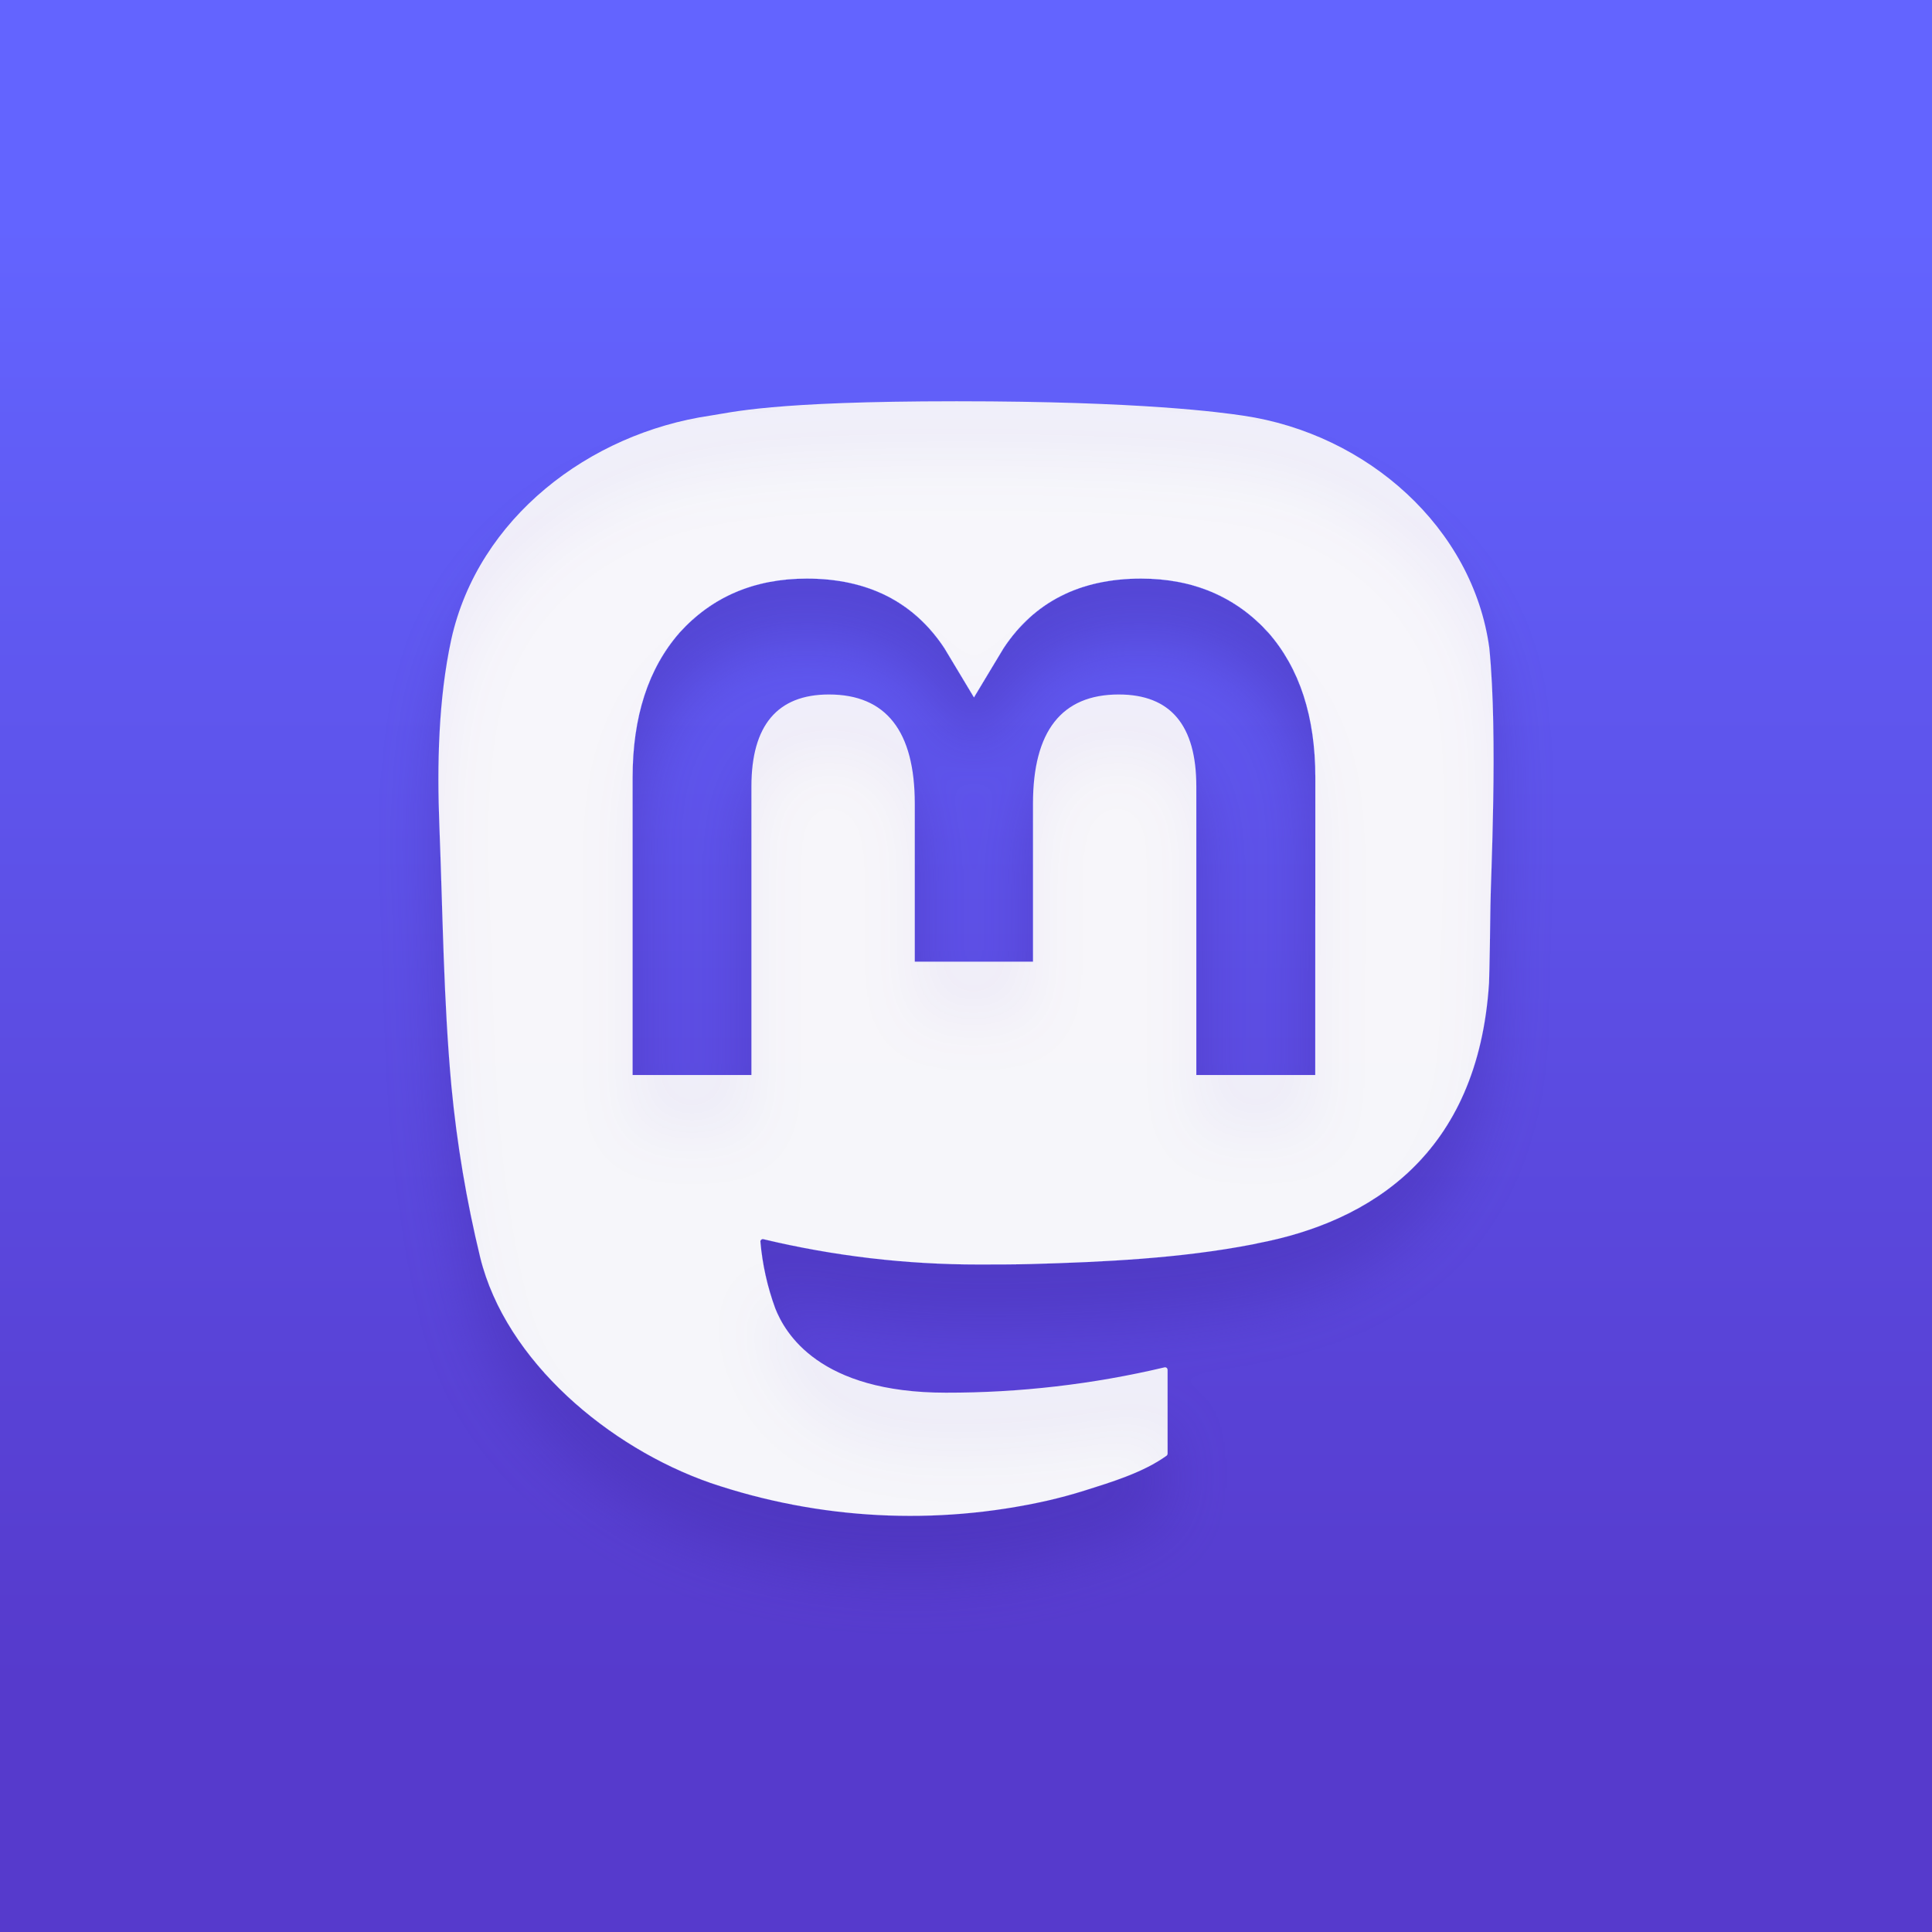
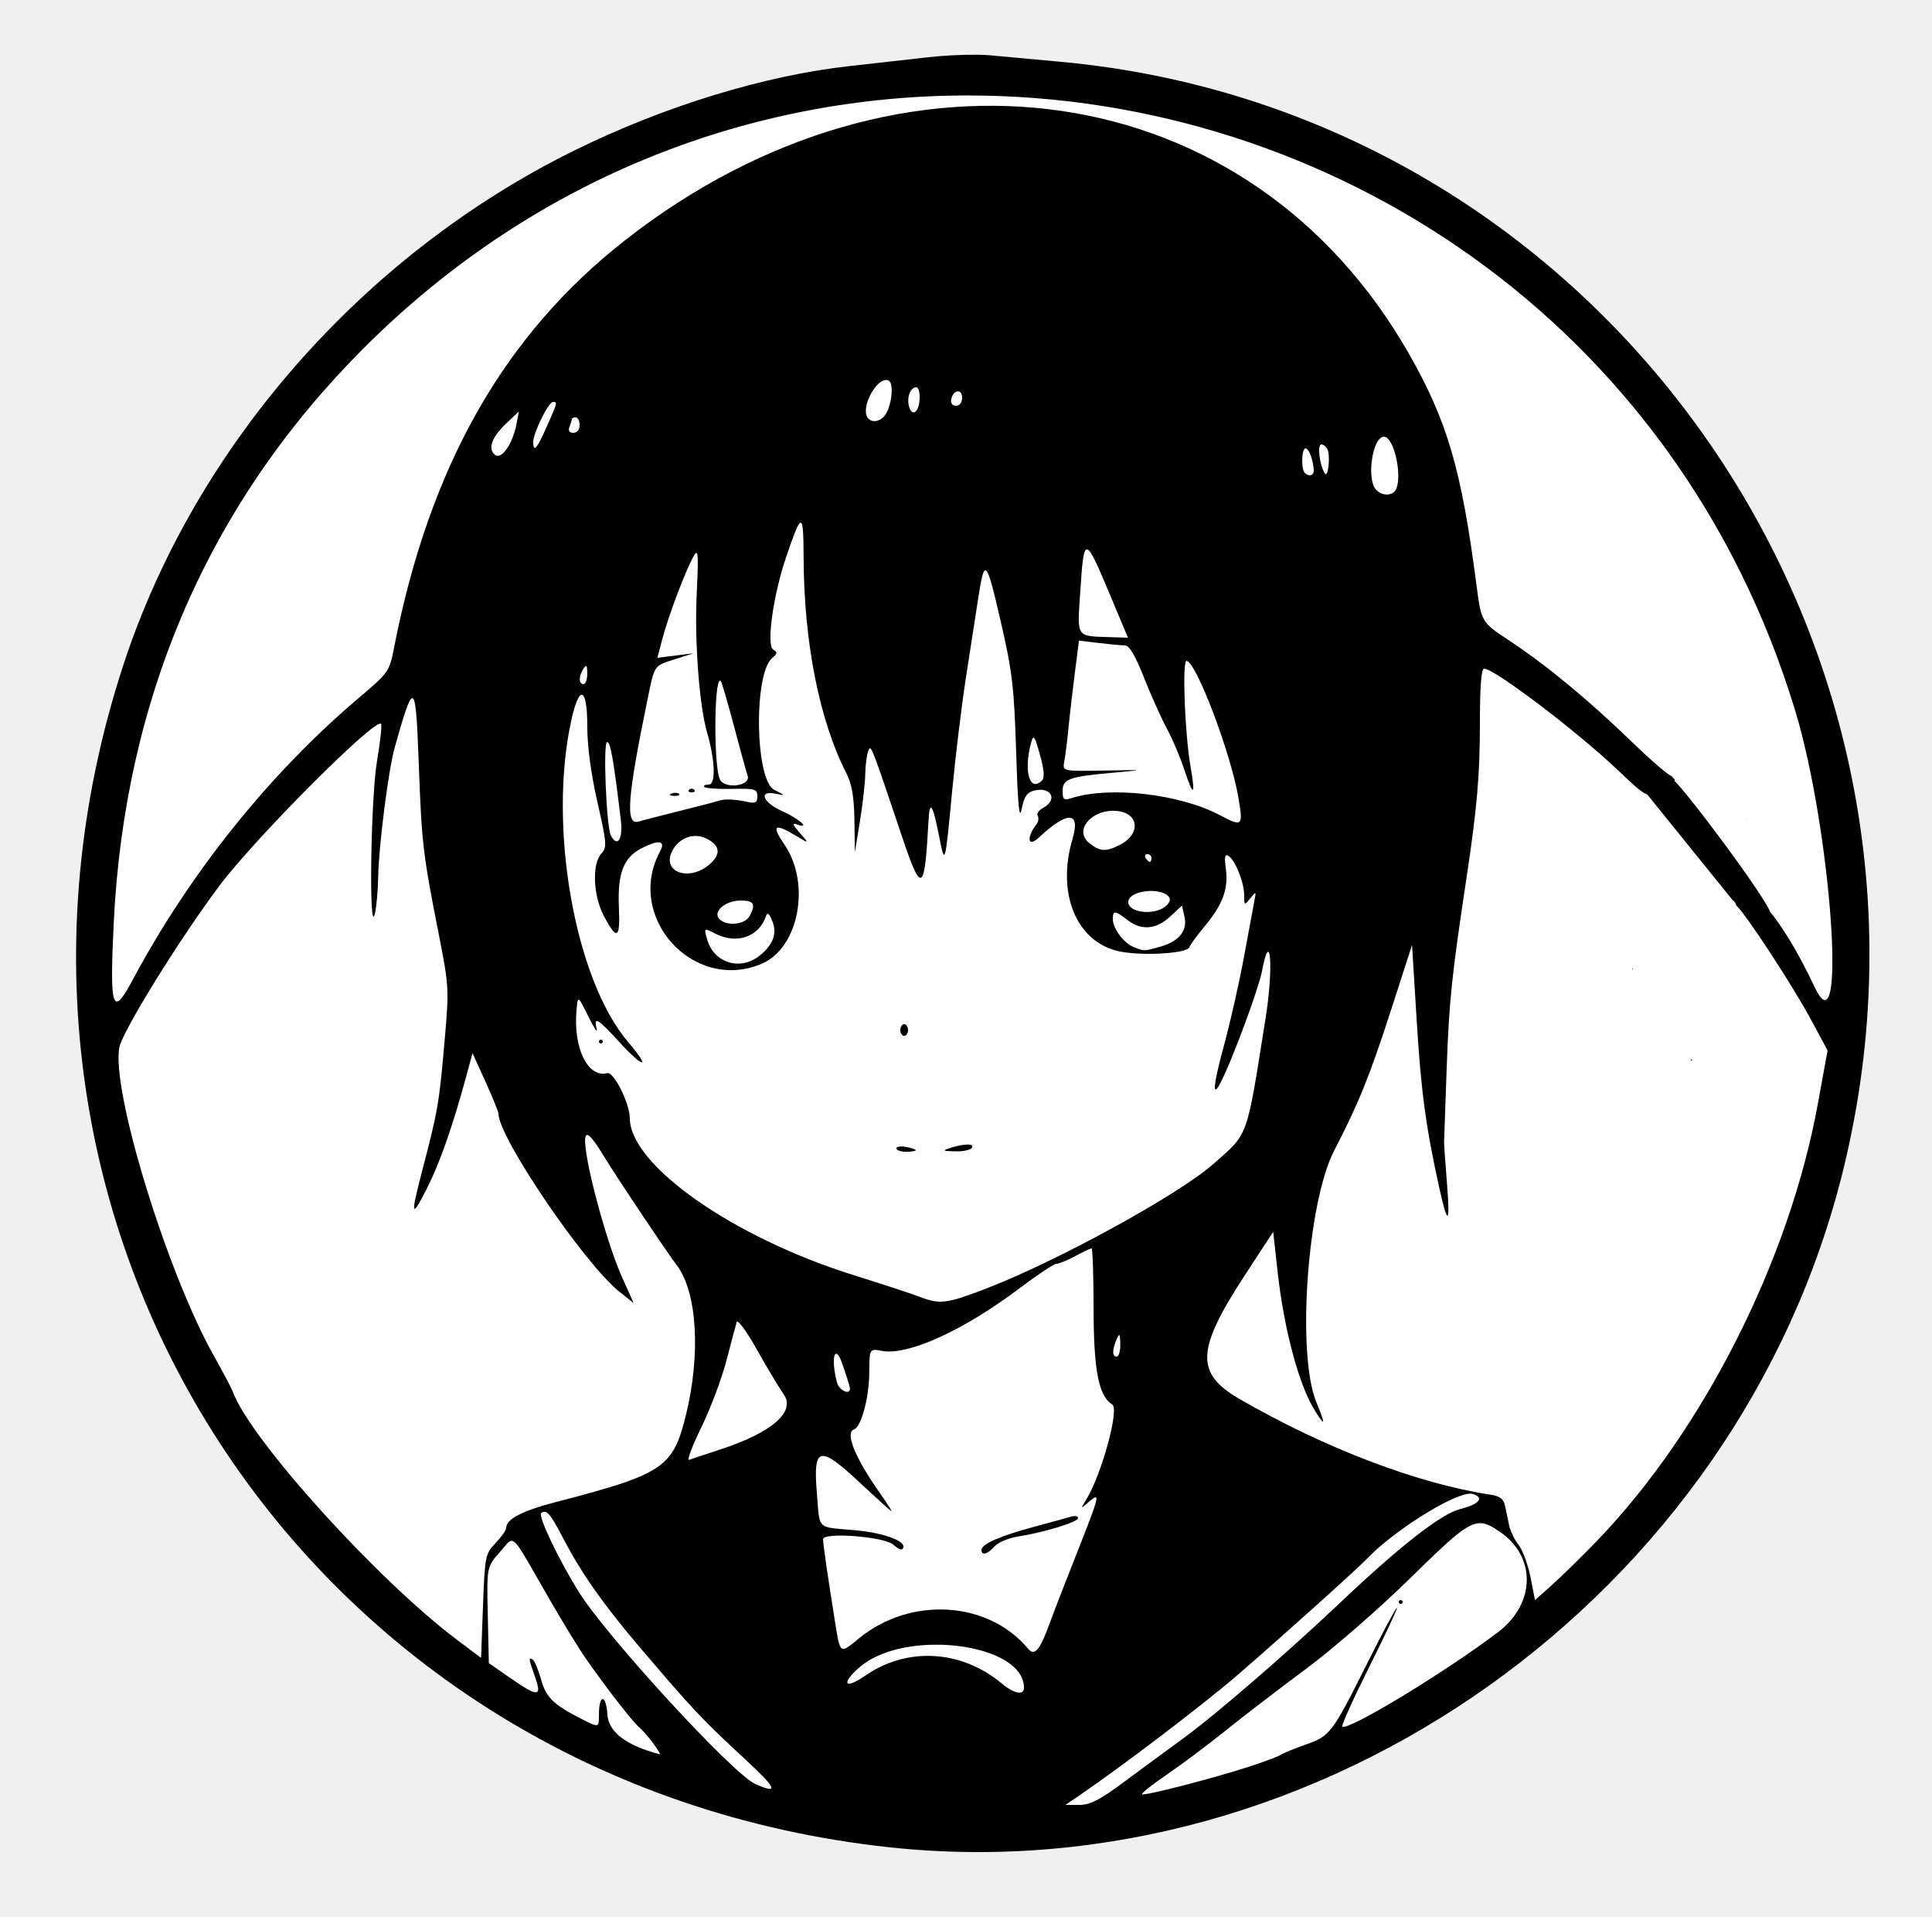
- <svg xmlns="http://www.w3.org/2000/svg" width="130" height="130" viewBox="0 0 121 130" fill="none">
-   <rect width="130" height="130" fill="url(#paint0_linear_2_2)" x="-4.5" />
-   <g filter="url(#filter0_di_2_2)">
-     <path d="M95.713 43.604C94.62 35.546 87.535 29.195 79.137 27.965C77.72 27.757 72.351 27 59.915 27H59.822C47.382 27 44.714 27.757 43.297 27.965C35.132 29.161 27.676 34.867 25.867 43.021C24.997 47.037 24.904 51.489 25.065 55.573C25.296 61.429 25.34 67.275 25.877 73.108C26.248 76.982 26.895 80.825 27.813 84.609C29.533 91.597 36.494 97.412 43.314 99.785C50.615 102.259 58.468 102.67 65.992 100.971C66.82 100.78 67.638 100.559 68.448 100.306C70.274 99.73 72.416 99.086 73.992 97.954C74.013 97.938 74.031 97.918 74.043 97.894C74.056 97.871 74.063 97.844 74.064 97.818V92.166C74.063 92.141 74.057 92.117 74.046 92.094C74.035 92.072 74.019 92.052 73.999 92.037C73.979 92.022 73.956 92.011 73.932 92.006C73.907 92 73.882 92 73.857 92.006C69.037 93.147 64.097 93.719 59.141 93.71C50.612 93.71 48.318 89.698 47.661 88.028C47.133 86.584 46.798 85.078 46.664 83.549C46.662 83.523 46.667 83.497 46.678 83.474C46.688 83.45 46.704 83.43 46.724 83.413C46.744 83.397 46.768 83.386 46.793 83.38C46.819 83.375 46.845 83.375 46.87 83.382C51.61 84.515 56.469 85.087 61.346 85.086C62.518 85.086 63.688 85.086 64.86 85.055C69.765 84.919 74.934 84.67 79.759 83.736C79.879 83.712 80 83.692 80.103 83.661C87.714 82.212 94.957 77.665 95.693 66.15C95.72 65.697 95.789 61.402 95.789 60.931C95.793 59.333 96.308 49.59 95.713 43.604ZM84 72.337H75.997V52.907C75.997 48.816 74.277 46.73 70.779 46.73C66.934 46.73 65.008 49.198 65.008 54.073V64.708H57.053V54.073C57.053 49.198 55.124 46.73 51.279 46.73C47.802 46.73 46.065 48.816 46.062 52.907V72.337H38.066V52.317C38.066 48.227 39.119 44.977 41.226 42.568C43.4 40.165 46.251 38.931 49.79 38.931C53.886 38.931 56.981 40.492 59.045 43.611L61.036 46.925L63.031 43.611C65.094 40.492 68.19 38.931 72.279 38.931C75.814 38.931 78.665 40.165 80.846 42.568C82.953 44.975 84.007 48.224 84.007 52.317L84 72.337Z" fill="#FBFBFB" fill-opacity="0.97" />
+ <svg xmlns="http://www.w3.org/2000/svg" width="500" height="496" viewBox="0 0 132.292 131.233" version="1.1" id="svg5" xml:space="preserve">
+   <defs id="defs2" />
+   <g id="layer1">
+     <g id="layer2">
+       <ellipse style="fill:#ffffff;stroke-width:0.265" id="path596" cy="65.617" cx="66.146" rx="60.929" ry="59.082" />
+     </g>
+     <path id="path183" style="fill:#000000;stroke-width:0.265" d="M 66.913,3.746 C 65.921,3.735 64.586,3.8 63.535,3.921 62.133,4.083 59.736,4.353 58.208,4.52 52.35,5.162 45.454,7.276 39.291,10.32 24.831,17.461 13.342,30.57 8.451,45.508 -4.055,83.71 20.92,122.199 60.986,126.47 90.455,129.611 119.075,109.241 126.225,80.038 135.132,43.66 109.656,7.627 72.628,4.23 70.882,4.07 68.695,3.868 67.768,3.783 67.537,3.761 67.244,3.749 66.913,3.746 Z m -0.547,2.789 c 24.503,0.034 48.431,15.354 56.555,42.102 2.474,8.146 3.574,23.686 1.34,18.945 -1.123,-2.383 -2.265,-4.251 -3.209,-5.344 -0.035,-0.029 -0.069,-0.062 -0.103,-0.101 -0.057,-0.064 -0.116,-0.128 -0.163,-0.2 -0.003,-0.004 0.433,0.571 0.43,0.566 0.056,-0.601 -6.409,-9.272 -6.738,-9.171 -0.381,0.117 -1.644,0.776 -1.796,0.916 0.004,0.003 5.949,7.366 5.954,7.369 0.04,0.03 0.081,0.059 0.113,0.098 0.038,0.045 0.072,0.093 0.1,0.146 0.013,0.028 0.034,0.072 0.028,0.109 0.644,0.568 3.845,5.44 5.177,7.919 l 1.088,2.023 -0.669,3.666 c -1.949,10.689 -7.841,22.346 -15.107,29.89 -0.997,1.035 -2.363,2.375 -3.035,2.978 l -1.222,1.096 -0.308,-1.564 c -0.169,-0.86 -0.534,-1.853 -0.812,-2.206 -0.277,-0.353 -0.571,-0.959 -0.653,-1.348 -0.082,-0.389 -0.208,-0.991 -0.279,-1.339 -0.097,-0.473 -0.348,-0.665 -0.992,-0.762 -4.964,-0.746 -11.384,-3.193 -17.192,-6.553 -3.037,-1.757 -2.968,-3.366 0.361,-8.463 l 1.946,-2.979 0.305,2.749 c 0.432,3.893 1.449,7.707 2.514,9.43 0.752,1.217 0.789,1.071 0.132,-0.529 -1.351,-3.293 -0.614,-13.657 1.224,-17.208 1.703,-3.291 2.44,-5.121 3.951,-9.8 L 96.688,64.691 97.006,69.85 c 0.302,4.9 0.629,7.318 1.554,11.494 0.582,2.627 0.747,2.505 0.517,-0.381 -0.11,-1.382 -0.199,-2.633 -0.196,-2.778 0.002,-0.146 0.085,-2.467 0.183,-5.159 0.166,-4.545 0.345,-6.249 1.359,-12.965 0.721,-4.776 0.913,-7.012 0.913,-10.643 0,-2.412 0.096,-3.645 0.283,-3.645 0.704,0 6.306,4.243 9.11,6.899 2.117,2.006 2.117,2.006 3.129,1.426 0.384,-0.22 0.677,-0.48 0.832,-0.683 -0.004,-0.006 -0.007,-0.012 -0.011,-0.018 -0.01,-0.017 -0.018,-0.034 -0.027,-0.051 -0.003,-0.006 -0.006,-0.013 -0.009,-0.019 -0.016,-0.003 -0.033,-0.014 -0.05,-0.035 -0.012,-0.014 -0.007,-0.006 -0.019,-0.023 -0.016,-0.025 -0.031,-0.052 -0.045,-0.079 -0.003,-0.005 -0.005,-0.011 -0.007,-0.016 -0.002,-1.91e-4 -0.003,-8.9e-4 -0.005,-10e-4 h -5.2e-4 c -0.047,-0.006 -0.069,-0.032 -0.068,-0.055 -0.18,-0.016 -1.392,-1.06 -2.757,-2.379 -2.985,-2.884 -5.778,-5.186 -8.39,-6.917 -1.872,-1.241 -1.872,-1.241 -2.206,-3.812 C 100.072,32.138 99.103,28.823 96.471,24.209 85.558,5.077 61.771,1.62 42.841,16.415 34.504,22.931 29.406,31.914 26.976,44.37 26.666,45.963 26.597,46.061 24.639,47.716 18.493,52.911 13.028,59.711 9.101,67.052 7.693,69.684 7.504,69.143 7.783,63.264 8.518,47.753 14.314,34.414 24.924,23.815 36.753,11.997 51.664,6.514 66.366,6.534 Z M 60.731,26.018 c 0.047,0.008 0.093,0.024 0.136,0.051 0.367,0.227 0.167,1.838 -0.297,2.397 -0.363,0.438 -0.937,0.488 -1.175,0.102 -0.453,-0.733 0.629,-2.664 1.336,-2.551 z m 1.985,0.494 c 0.167,0.005 0.255,0.245 0.255,0.702 0,0.883 -0.445,1.358 -0.686,0.731 -0.216,-0.564 -0.035,-1.291 0.355,-1.421 0.027,-0.009 0.052,-0.013 0.076,-0.012 z m 2.84,0.282 c 0.171,-0.025 0.325,0.113 0.325,0.436 0,0.325 -0.171,0.551 -0.417,0.551 -0.246,0 -0.381,-0.18 -0.331,-0.441 0.064,-0.332 0.252,-0.521 0.422,-0.546 z m -27.697,0.722 c 0.328,0 0.327,0.002 -0.418,1.687 -0.678,1.534 -0.929,1.816 -0.929,1.043 0,-0.607 1.047,-2.73 1.347,-2.73 z m -2.332,0.661 -0.173,0.912 c -0.095,0.502 -0.353,1.186 -0.572,1.521 -0.428,0.654 -0.786,0.77 -1.05,0.342 -0.27,-0.438 0.088,-1.178 0.967,-2.001 z m 3.895,0.397 c 0.146,0 0.265,0.238 0.265,0.529 0,0.31 -0.177,0.529 -0.425,0.529 -0.279,0 -0.37,-0.144 -0.265,-0.419 0.088,-0.23 0.161,-0.468 0.161,-0.529 0,-0.061 0.119,-0.111 0.265,-0.111 z m 55.344,1.323 c 0.653,0 1.253,2.503 0.852,3.55 -0.19,0.495 -0.926,0.55 -1.374,0.101 -0.697,-0.697 -0.274,-3.651 0.522,-3.651 z m -4.292,0.529 c 0.162,0 0.359,0.169 0.438,0.375 0.192,0.502 0.017,1.946 -0.195,1.61 -0.362,-0.573 -0.535,-1.984 -0.242,-1.984 z m -1.076,0.265 c 0.23,0 0.549,0.873 0.557,1.521 0.004,0.357 -0.328,0.44 -0.614,0.155 -0.262,-0.262 -0.214,-1.676 0.057,-1.676 z m -34.574,5.092 c 0.164,-0.002 0.196,0.773 0.201,2.323 0.017,5.835 1.073,11.192 2.92,14.811 0.391,0.766 0.536,1.607 0.56,3.229 l 0.032,2.193 0.345,-2.117 c 0.19,-1.164 0.354,-2.613 0.365,-3.219 0.011,-0.607 0.101,-1.315 0.201,-1.574 0.189,-0.492 0.161,-0.561 2.343,5.918 1.311,3.894 1.523,3.761 1.785,-1.124 0.081,-1.504 0.287,-1.215 0.726,1.013 0.404,2.056 0.411,2.03 0.89,-3.029 0.229,-2.419 0.655,-5.931 0.947,-7.805 0.292,-1.874 0.668,-4.301 0.835,-5.392 0.443,-2.889 0.557,-2.776 1.548,1.524 0.793,3.439 0.918,4.495 1.058,8.927 0.117,3.708 0.216,4.738 0.377,3.924 0.17,-0.858 0.362,-1.14 0.861,-1.265 1.161,-0.291 1.639,0.632 0.612,1.182 -0.295,0.158 -0.463,0.405 -0.374,0.55 0.089,0.145 0.05,0.406 -0.087,0.582 -0.707,0.905 -0.588,1.607 0.153,0.913 1.981,-1.852 2.883,-1.817 2.317,0.089 -1.093,3.681 0.236,6.982 3.087,7.666 1.499,0.36 4.764,0.19 4.913,-0.256 0.054,-0.161 0.511,-0.787 1.015,-1.391 1.26,-1.508 1.669,-2.593 1.488,-3.944 -0.115,-0.858 -0.073,-1.072 0.181,-0.915 0.458,0.283 1.072,1.826 1.072,2.696 0,0.696 0.014,0.704 0.415,0.207 0.401,-0.496 0.41,-0.491 0.286,0.148 -0.071,0.364 -0.39,2.09 -0.711,3.836 -0.32,1.746 -0.934,4.466 -1.364,6.045 -1.234,4.532 -0.603,3.947 1.349,-1.252 0.584,-1.553 1.139,-3.239 1.234,-3.746 0.593,-3.158 0.816,-0.352 0.254,3.186 -1.325,8.334 -1.136,7.81 -3.571,9.964 -2.396,2.119 -10.794,6.715 -15.67,8.576 -2.612,0.997 -3.081,1.051 -4.448,0.519 -0.509,-0.198 -2.533,-0.863 -4.498,-1.476 -8.269,-2.582 -15.347,-7.545 -15.346,-10.76 2.46e-4,-0.991 -1.101,-3.19 -1.54,-3.075 -1.324,0.346 -2.337,-1.706 -2.111,-4.277 0.093,-1.058 0.093,-1.058 0.811,0.397 0.395,0.8 0.652,1.187 0.571,0.86 -0.222,-0.897 0.063,-0.736 1.522,0.86 1.704,1.864 2.232,1.905 0.647,0.05 -3.665,-4.29 -5.517,-14.778 -3.898,-22.077 0.548,-2.469 1.088,-2.234 1.088,0.473 0,1.345 0.255,3.245 0.694,5.169 0.642,2.816 0.662,3.078 0.265,3.517 -0.65,0.718 -0.56,2.881 0.178,4.275 0.903,1.708 1.124,1.571 1.026,-0.641 -0.1,-2.274 0.318,-3.362 1.533,-3.99 1.195,-0.618 1.692,-0.543 1.292,0.194 -2.438,4.498 2.284,9.709 6.972,7.694 2.533,-1.089 3.362,-5.5 1.532,-8.16 -0.901,-1.31 -0.685,-1.483 0.765,-0.612 0.957,0.575 0.957,0.575 0.296,-0.175 -0.517,-0.586 -0.557,-0.713 -0.184,-0.579 0.966,0.348 0.105,-0.416 -1.04,-0.923 -1.326,-0.587 -1.636,-1.44 -0.429,-1.183 0.705,0.15 0.702,0.142 -0.103,-0.27 -1.317,-0.674 -1.417,-7.987 -0.124,-9.033 0.351,-0.284 0.36,-0.379 0.058,-0.566 -0.483,-0.298 -0.002,-3.729 0.89,-6.35 0.529,-1.556 0.824,-2.334 0.988,-2.335 z m 19.616,1.827 c 0.267,0.037 0.722,1.094 1.607,3.205 l 1.19,2.841 -1.114,-0.036 c -2.488,-0.08 -2.361,0.101 -2.154,-3.093 0.128,-1.97 0.205,-2.954 0.472,-2.917 z m -26.764,0.246 c 0.139,-0.022 0.128,0.703 0.026,2.912 -0.147,3.188 0.186,7.56 0.713,9.37 0.556,1.907 0.61,3.572 0.116,3.572 -0.256,0 -0.391,0.075 -0.299,0.166 0.092,0.092 0.945,0.15 1.896,0.129 1.574,-0.034 1.73,0.011 1.73,0.5 0,0.419 -0.131,0.509 -0.595,0.408 -0.949,-0.206 -1.623,-0.237 -2.051,-0.095 -0.218,0.073 -1.409,0.384 -2.646,0.691 -1.237,0.307 -2.517,0.637 -2.844,0.733 -0.91,0.266 -0.773,-1.611 0.611,-8.332 0.501,-2.433 0.42,-2.316 1.916,-2.792 l 1.244,-0.396 -1.24,0.155 -1.24,0.155 0.354,-1.344 c 0.407,-1.542 1.572,-4.617 2.118,-5.591 0.082,-0.146 0.145,-0.237 0.192,-0.244 z m 26.206,5.999 1.357,0.163 c 0.746,0.09 1.552,0.164 1.79,0.165 0.296,0.002 0.707,0.694 1.296,2.185 0.474,1.201 1.182,2.778 1.574,3.506 0.391,0.728 0.933,2.004 1.204,2.837 0.613,1.882 0.774,1.793 0.419,-0.231 -0.391,-2.232 -0.583,-7.236 -0.276,-7.236 0.636,0 3.025,6.283 3.546,9.327 0.343,2.004 0.293,2.053 -1.26,1.233 -2.763,-1.458 -7.542,-2.005 -10.175,-1.163 -0.511,0.163 -0.595,0.095 -0.595,-0.484 0,-0.832 0.434,-0.991 3.44,-1.258 2.249,-0.2 2.249,-0.2 -0.604,-0.149 -2.852,0.05 -2.852,0.05 -2.722,-0.618 0.071,-0.368 0.199,-1.383 0.283,-2.256 0.084,-0.873 0.282,-2.585 0.439,-3.803 z m -33.761,1.737 c 0.066,-0.004 0.089,0.157 0.091,0.512 0.002,0.4 -0.115,0.728 -0.26,0.728 -0.335,0 -0.335,-0.541 0,-1.058 0.075,-0.116 0.13,-0.178 0.17,-0.181 z m 9.19,1.004 c 0.014,0.002 0.028,0.009 0.043,0.024 0.064,0.064 0.46,1.418 0.882,3.008 0.421,1.591 0.853,3.16 0.96,3.487 0.218,0.667 -1.482,0.927 -1.878,0.287 -0.454,-0.735 -0.436,-6.852 -0.007,-6.806 z m -21.094,1.204 c 0.254,-0.046 0.341,1.34 0.449,4.257 0.214,5.786 0.275,6.303 1.418,12.105 0.646,3.277 0.663,3.602 0.378,6.879 -0.399,4.575 -0.449,4.867 -1.592,9.26 -0.769,2.956 -0.698,3.156 0.369,1.043 0.886,-1.754 1.745,-4.204 2.685,-7.658 l 0.432,-1.587 0.888,1.953 c 0.488,1.074 0.888,2.059 0.888,2.189 0,1.611 5.88,10.272 8.267,12.175 l 0.99,0.79 -0.811,-1.807 c -0.886,-1.975 -2.198,-6.595 -2.463,-8.68 -0.19,-1.493 0.143,-1.367 1.262,0.476 0.845,1.391 4.3,6.557 4.958,7.413 1.403,1.825 1.662,6.107 0.623,10.305 -0.881,3.56 -1.547,4.004 -8.835,5.898 -2.381,0.619 -3.462,1.178 -3.462,1.791 0,0.151 -0.327,0.617 -0.728,1.034 -0.703,0.733 -0.732,0.879 -0.86,4.308 l -0.132,3.549 -1.586,-1.188 C 25.868,108.199 17.114,98.518 15.931,95.25 15.852,95.032 15.276,93.942 14.65,92.829 11.424,87.086 7.61,74.648 8.172,71.702 8.383,70.595 12.315,64.245 15.018,60.645 17.497,57.345 25.681,49.14 26.088,49.548 c 0.078,0.078 -0.044,1.226 -0.273,2.55 -0.428,2.478 -0.566,12.109 -0.151,10.476 0.111,-0.437 0.216,-1.593 0.233,-2.57 0.037,-2.097 0.701,-7.3 1.123,-8.807 0.617,-2.201 0.972,-3.356 1.197,-3.397 z m 42.558,2.7 c 0.094,0.012 0.21,0.359 0.433,1.162 0.291,1.044 0.332,1.576 0.137,1.77 -0.847,0.847 -1.274,-0.679 -0.733,-2.617 0.058,-0.209 0.107,-0.322 0.163,-0.315 z M 41.573,50.8 c 0.231,0 0.428,1.12 0.937,5.323 0.159,1.309 -0.226,1.925 -0.676,1.084 C 41.518,56.616 41.281,50.8 41.573,50.8 Z m 5.787,3.191 c -0.064,0 -0.128,0.024 -0.176,0.073 -0.097,0.097 -0.018,0.176 0.176,0.176 0.194,0 0.273,-0.079 0.176,-0.176 -0.049,-0.049 -0.112,-0.073 -0.176,-0.073 z m -1.081,0.282 c -0.092,-0.004 -0.196,0.013 -0.292,0.051 -0.211,0.084 -0.149,0.147 0.16,0.16 0.279,0.011 0.435,-0.051 0.347,-0.139 -0.044,-0.044 -0.123,-0.069 -0.215,-0.072 z m 29.996,1.232 c 0.105,0.002 0.213,0.011 0.321,0.026 1.408,0.2 1.485,1.582 0.127,2.284 -0.999,0.517 -1.396,0.497 -2.141,-0.107 -1.052,-0.851 0.115,-2.237 1.694,-2.203 z m 43.297,0.555 c -0.017,0.004 -0.034,0.008 -0.051,0.012 0.012,0.003 0.027,0.012 0.036,0.012 0.014,-7.1e-4 0.017,-0.01 0.015,-0.024 z m -4.023,1.131 c 0.018,0.048 0.04,0.085 0.064,0.089 0.037,0.007 -0.013,-0.057 -0.061,-0.088 -9.3e-4,-6.02e-4 -0.002,-3.44e-4 -0.003,-0.002 z m -67.918,0.035 c 0.223,5.98e-4 0.447,0.047 0.661,0.145 1.022,0.465 1.121,1.089 0.287,1.807 -1.362,1.172 -3.227,0.56 -2.586,-0.847 0.316,-0.693 0.969,-1.106 1.638,-1.104 z m 30.934,1.248 c 0.154,0 0.28,0.119 0.28,0.265 0,0.146 -0.053,0.265 -0.117,0.265 -0.064,0 -0.19,-0.119 -0.28,-0.265 -0.09,-0.146 -0.037,-0.265 0.117,-0.265 z m 0.109,2.521 c 0.102,-0.005 0.204,-0.005 0.304,5.17e-4 0.482,0.026 0.923,0.17 1.101,0.458 0.094,0.151 -0.049,0.436 -0.318,0.633 -0.822,0.601 -2.503,0.377 -2.503,-0.333 0,-0.447 0.702,-0.724 1.416,-0.758 z m -27.966,0.654 c 0.931,0 1.063,0.233 0.611,1.076 -0.309,0.578 -1.551,0.698 -2.051,0.198 -0.496,-0.496 0.382,-1.274 1.44,-1.274 z m 30.229,0.341 0.17,0.774 c 0.213,0.971 -0.383,1.69 -1.706,2.058 -1.099,0.305 -1.041,0.304 -1.784,0.005 C 76.934,64.548 76.2,63.559 76.2,62.912 c 0,-0.601 0.159,-0.591 0.986,0.059 0.952,0.749 1.982,0.67 2.942,-0.226 z m -28.36,0.567 c 0.079,0.008 0.177,0.172 0.307,0.499 0.34,0.854 0.064,1.61 -0.859,2.358 -1.321,1.07 -3.137,0.52 -3.599,-1.09 -0.234,-0.816 -0.234,-0.816 0.527,-0.423 1.488,0.77 3.011,0.25 3.501,-1.194 0.035,-0.105 0.076,-0.155 0.123,-0.15 z m 59.23,3.716 c -9e-4,-1.4e-5 -0.002,4.49e-4 -0.004,0.001 -0.03,0.024 -0.028,0.067 -0.015,0.108 0.011,-0.022 0.02,-0.044 0.027,-0.066 0.004,-0.012 7.3e-4,-0.042 -0.008,-0.043 z M 61.913,70.115 c -0.146,0 -0.265,0.179 -0.265,0.397 0,0.218 0.119,0.397 0.265,0.397 0.146,0 0.265,-0.179 0.265,-0.397 0,-0.218 -0.119,-0.397 -0.265,-0.397 z m -20.77,1.058 c -0.073,0 -0.132,0.06 -0.132,0.132 0,0.073 0.06,0.132 0.132,0.132 0.073,0 0.132,-0.06 0.132,-0.132 0,-0.073 -0.06,-0.132 -0.132,-0.132 z m 74.642,1.355 c -0.003,0.032 -0.008,0.065 -0.014,0.097 0.13,-0.06 0.13,-0.084 0.014,-0.097 z m 2.777,2.561 c 7e-5,0.002 -6e-5,0.003 0,0.005 1.5e-4,-0.002 4.3e-4,-0.003 5.2e-4,-0.005 z m 1.425,2.227 c -0.006,0.027 -0.012,0.053 -0.018,0.08 0.007,-0.026 0.014,-0.051 0.022,-0.076 -0.001,-9.5e-4 -0.003,-0.002 -0.004,-0.003 z m -53.742,1.036 c -0.268,0 -0.679,0.076 -1.157,0.229 -0.594,0.19 -0.562,0.215 0.315,0.238 0.537,0.015 1.05,-0.093 1.14,-0.238 0.095,-0.153 -0.03,-0.229 -0.298,-0.229 z m -4.457,0.133 c -0.237,-0.011 -0.405,0.039 -0.405,0.133 0,0.125 0.298,0.228 0.661,0.228 0.364,0 0.661,-0.045 0.661,-0.101 0,-0.056 -0.298,-0.158 -0.661,-0.228 -0.091,-0.017 -0.178,-0.028 -0.257,-0.032 z m 12.956,6.975 c 0.073,0 0.136,1.875 0.139,4.167 0.006,4.192 0.351,5.952 1.281,6.526 0.496,0.307 -0.739,4.808 -1.784,6.505 -0.408,0.661 -0.408,0.662 0.177,0.158 0.814,-0.701 0.768,-0.506 -0.833,3.537 -0.78,1.97 -1.615,4.127 -1.857,4.795 -0.656,1.81 -1.028,2.25 -1.463,1.727 -2.736,-3.297 -8.07,-3.615 -11.614,-0.694 -1.284,1.058 -1.255,1.078 -1.607,-1.121 -0.512,-3.199 -0.822,-5.34 -0.824,-5.683 -0.003,-0.511 4.194,-0.188 4.812,0.371 0.265,0.24 0.541,0.376 0.613,0.303 0.465,-0.465 -1.108,-1.101 -3.197,-1.291 -2.738,-0.25 -2.436,0.04 -2.652,-2.547 -0.267,-3.201 0.166,-3.307 2.933,-0.722 1.155,1.079 2.135,1.962 2.178,1.962 0.043,0 -0.329,-0.578 -0.826,-1.285 -1.689,-2.402 -2.374,-4.106 -1.737,-4.318 0.489,-0.163 1.026,-2.161 1.038,-3.867 0.012,-1.666 0.011,-1.665 0.873,-1.504 1.782,0.334 5.588,-1.398 9.418,-4.287 1.219,-0.919 2.353,-1.672 2.521,-1.672 0.167,0 0.748,-0.238 1.291,-0.529 0.543,-0.291 1.047,-0.529 1.12,-0.529 z m -24.252,5.013 c 0.17,0.036 0.717,0.814 1.332,1.912 0.697,1.243 1.522,2.618 1.832,3.054 0.851,1.195 -0.775,2.621 -4.312,3.78 -1.019,0.334 -1.99,0.657 -2.157,0.719 -0.168,0.062 0.207,-0.938 0.834,-2.222 0.627,-1.284 1.402,-3.346 1.724,-4.583 0.322,-1.237 0.636,-2.42 0.699,-2.629 0.008,-0.026 0.024,-0.036 0.049,-0.031 z m 26.13,0.925 c 0.06,-0.029 0.079,0.16 0.088,0.611 0.01,0.473 -0.1,0.86 -0.246,0.86 -0.314,0 -0.314,-0.46 0,-1.191 0.071,-0.166 0.122,-0.263 0.158,-0.28 z m -19.341,1.28 c 0.105,0.029 0.247,0.25 0.409,0.72 0.277,0.8 0.507,1.545 0.511,1.654 0.018,0.48 -0.74,0.14 -0.884,-0.397 -0.315,-1.177 -0.267,-2.041 -0.036,-1.977 z m 43.348,9.575 c 0.084,-0.004 0.156,0.002 0.214,0.021 0.816,0.259 0.447,0.702 -0.862,1.034 -1.314,0.334 -4.123,2.529 -8.302,6.49 -3.61,3.42 -8.499,7.641 -10.716,9.252 -1.091,0.793 -2.914,2.132 -4.051,2.977 -1.615,1.199 -2.274,1.535 -3.013,1.535 h -0.947 l 0.897,-0.61 c 2.919,-1.984 8.427,-6.171 10.818,-8.223 2.563,-2.199 8.248,-7.299 8.864,-7.952 1.825,-1.935 5.839,-4.458 7.098,-4.523 z m -63.294,1.247 c 0.267,0.054 0.564,0.538 1.293,1.929 1.208,2.305 2.715,4.443 5.133,7.284 3.693,4.34 4.239,4.921 7.282,7.739 2.153,1.994 2.317,2.399 0.684,1.682 -1.518,-0.666 -10.104,-9.999 -12.074,-13.125 -1.378,-2.186 -2.85,-5.276 -2.59,-5.437 0.097,-0.06 0.183,-0.09 0.272,-0.072 z m 36.201,0.286 c -0.055,0.004 -0.116,0.016 -0.18,0.035 -0.255,0.077 -1.416,0.396 -2.58,0.71 -2.324,0.626 -3.572,1.176 -3.572,1.574 0,0.41 0.408,0.301 0.897,-0.239 0.248,-0.274 0.951,-0.576 1.563,-0.671 1.8,-0.281 4.155,-0.998 4.155,-1.266 0,-0.102 -0.117,-0.155 -0.283,-0.143 z m 27.856,0.487 c 0.407,0.015 0.783,0.234 1.289,0.575 2.519,1.697 2.478,4.916 -0.088,6.871 -3.564,2.716 -10.334,6.821 -10.679,6.476 -0.074,-0.074 0.767,-1.933 1.868,-4.132 1.101,-2.198 1.942,-3.997 1.87,-3.997 -0.073,0 -0.981,1.697 -2.018,3.77 -2.419,4.836 -2.546,5.003 -4.243,5.6 -0.778,0.274 -1.534,0.583 -1.679,0.688 -0.146,0.105 -1.068,0.454 -2.049,0.776 -2.477,0.813 -7.321,2.064 -7.458,1.927 -0.062,-0.062 0.7,-0.667 1.695,-1.344 0.995,-0.677 2.803,-2.031 4.017,-3.008 1.215,-0.978 3.696,-2.881 5.515,-4.23 1.851,-1.372 4.997,-4.111 7.144,-6.218 2.883,-2.83 3.924,-3.787 4.818,-3.754 z m -66.358,1.21 c 0.373,0.011 0.847,0.966 2.547,3.922 0.921,1.601 2.068,3.474 2.55,4.162 1.447,2.067 3.204,4.324 3.656,4.699 0.234,0.194 0.665,0.691 0.96,1.104 0.294,0.413 0.497,0.741 0.451,0.729 -2.293,-0.593 -3.527,-1.522 -3.605,-2.715 -0.092,-1.413 -0.58,-1.43 -0.58,-0.021 0,0.916 -1.8e-5,0.916 -1.124,0.347 -2.001,-1.013 -2.49,-1.486 -2.844,-2.748 -0.186,-0.663 -0.44,-1.269 -0.566,-1.346 -0.305,-0.188 -0.293,-0.093 0.157,1.18 0.491,1.392 0.215,1.403 -1.708,0.067 l -1.455,-1.011 -0.073,-3.291 c -0.074,-3.291 -0.074,-3.292 0.831,-4.309 0.394,-0.443 0.582,-0.776 0.806,-0.769 z m 60.878,4.055 c -0.073,0 -0.132,0.059 -0.132,0.132 0,0.073 0.06,0.132 0.132,0.132 0.073,0 0.132,-0.059 0.132,-0.132 0,-0.073 -0.06,-0.132 -0.132,-0.132 z m -31.547,3.055 c 2.944,0.06 5.751,1.154 5.751,2.948 0,0.537 -0.676,0.412 -1.501,-0.278 -2.782,-2.326 -6.495,-2.542 -9.377,-0.545 -1.404,0.973 -1.681,0.546 -0.379,-0.584 1.156,-1.004 3.028,-1.487 4.916,-1.538 0.197,-0.005 0.394,-0.006 0.59,-0.002 z" />
  </g>
-   <defs>
-     <filter id="filter0_di_2_2" x="21" y="27" width="79" height="83" filterUnits="userSpaceOnUse" color-interpolation-filters="sRGB">
-       <feFlood flood-opacity="0" result="BackgroundImageFix" />
-       <feColorMatrix in="SourceAlpha" type="matrix" values="0 0 0 0 0 0 0 0 0 0 0 0 0 0 0 0 0 0 127 0" result="hardAlpha" />
-       <feOffset dy="4" />
-       <feGaussianBlur stdDeviation="2" />
-       <feComposite in2="hardAlpha" operator="out" />
-       <feColorMatrix type="matrix" values="0 0 0 0 0.261 0 0 0 0 0.166 0 0 0 0 0.663 0 0 0 0.4 0" />
-       <feBlend mode="normal" in2="BackgroundImageFix" result="effect1_dropShadow_2_2" />
-       <feBlend mode="normal" in="SourceGraphic" in2="effect1_dropShadow_2_2" result="shape" />
-       <feColorMatrix in="SourceAlpha" type="matrix" values="0 0 0 0 0 0 0 0 0 0 0 0 0 0 0 0 0 0 127 0" result="hardAlpha" />
-       <feOffset dy="4" />
-       <feGaussianBlur stdDeviation="2" />
-       <feComposite in2="hardAlpha" operator="arithmetic" k2="-1" k3="1" />
-       <feColorMatrix type="matrix" values="0 0 0 0 0.337 0 0 0 0 0.227 0 0 0 0 0.8 0 0 0 0.05 0" />
-       <feBlend mode="normal" in2="shape" result="effect2_innerShadow_2_2" />
-     </filter>
-     <linearGradient id="paint0_linear_2_2" x1="61" y1="130" x2="61" y2="-91.5" gradientUnits="userSpaceOnUse">
-       <stop offset="0.076" stop-color="#563ACC" />
-       <stop offset="0.52" stop-color="#6364FF" />
-     </linearGradient>
-   </defs>
</svg>
